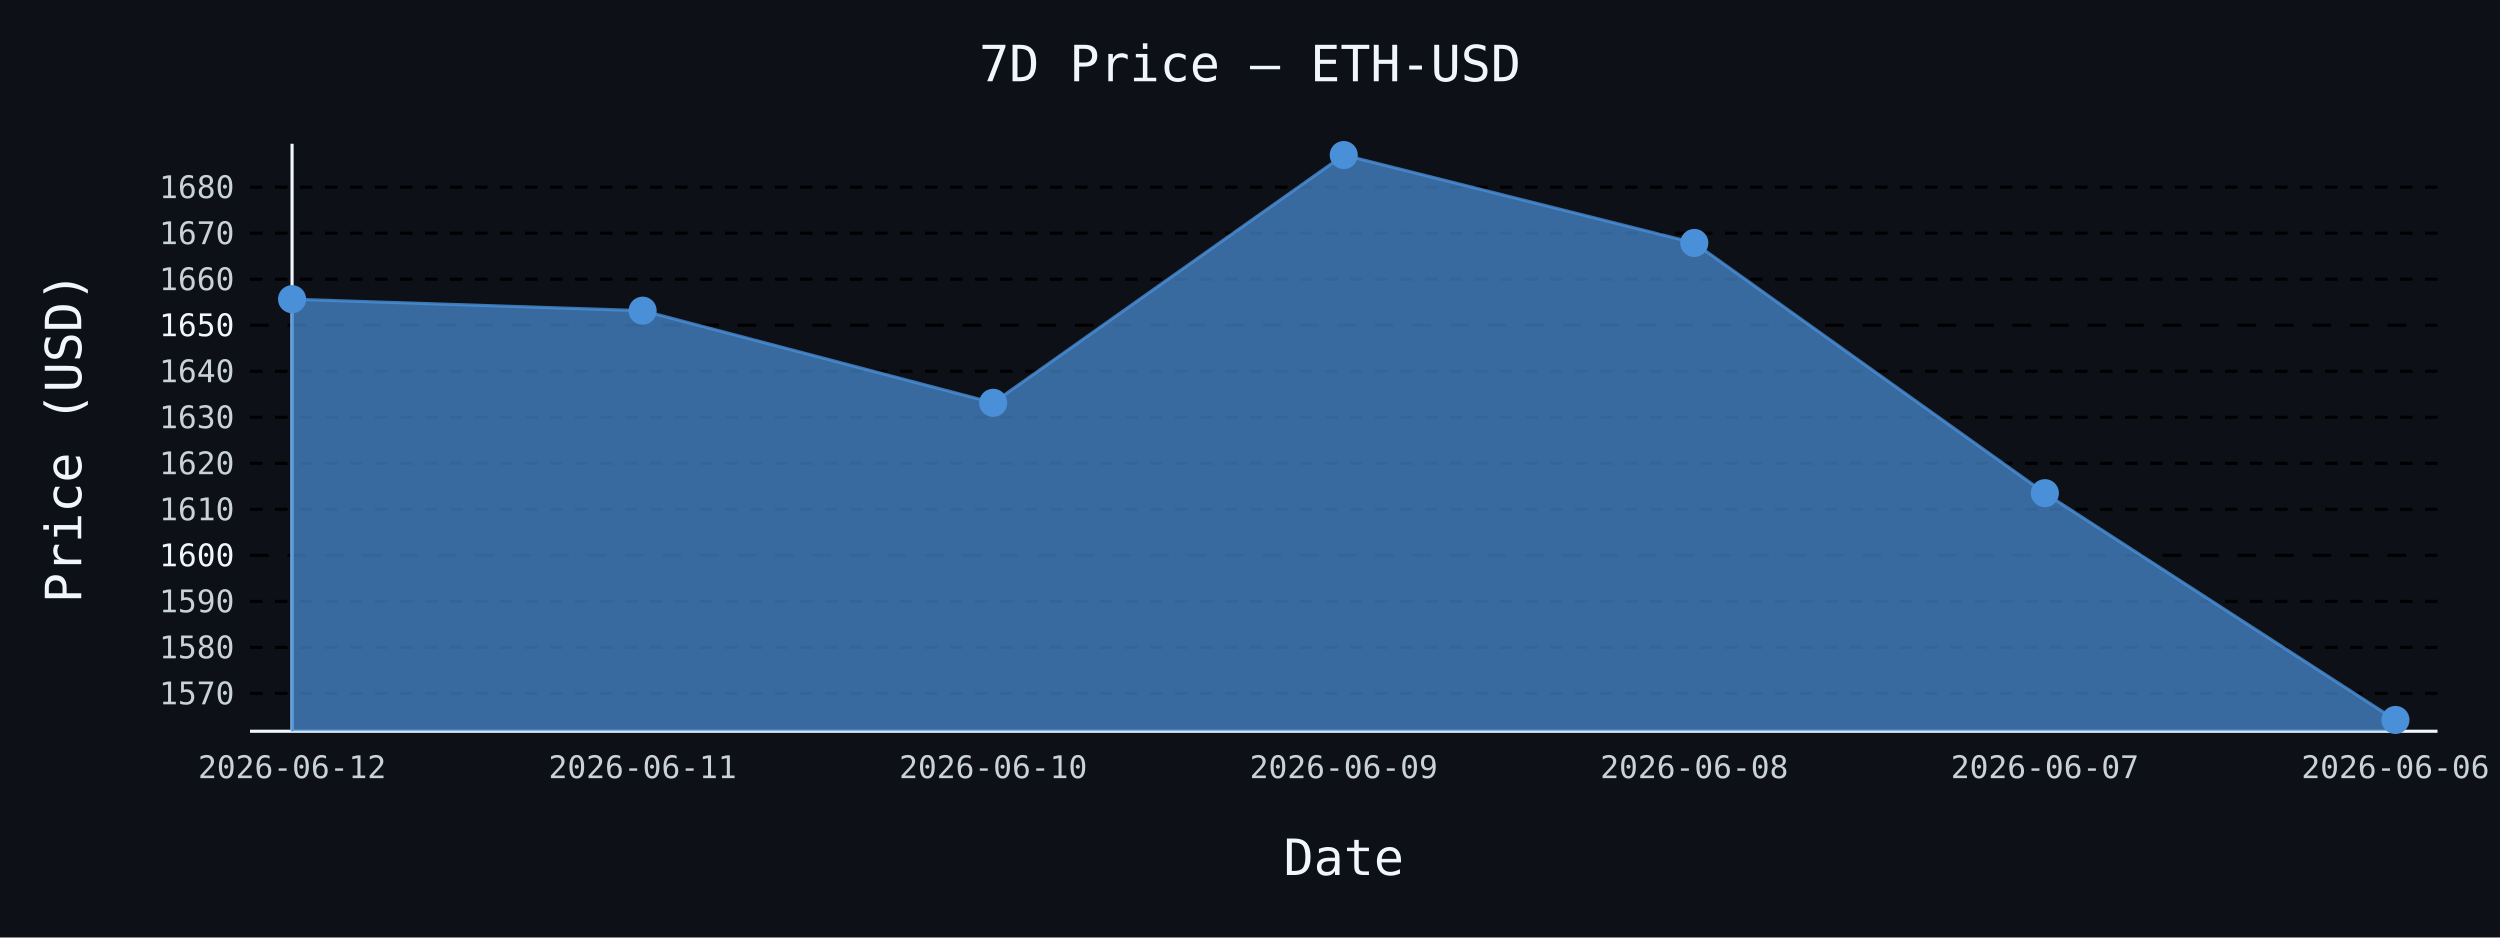
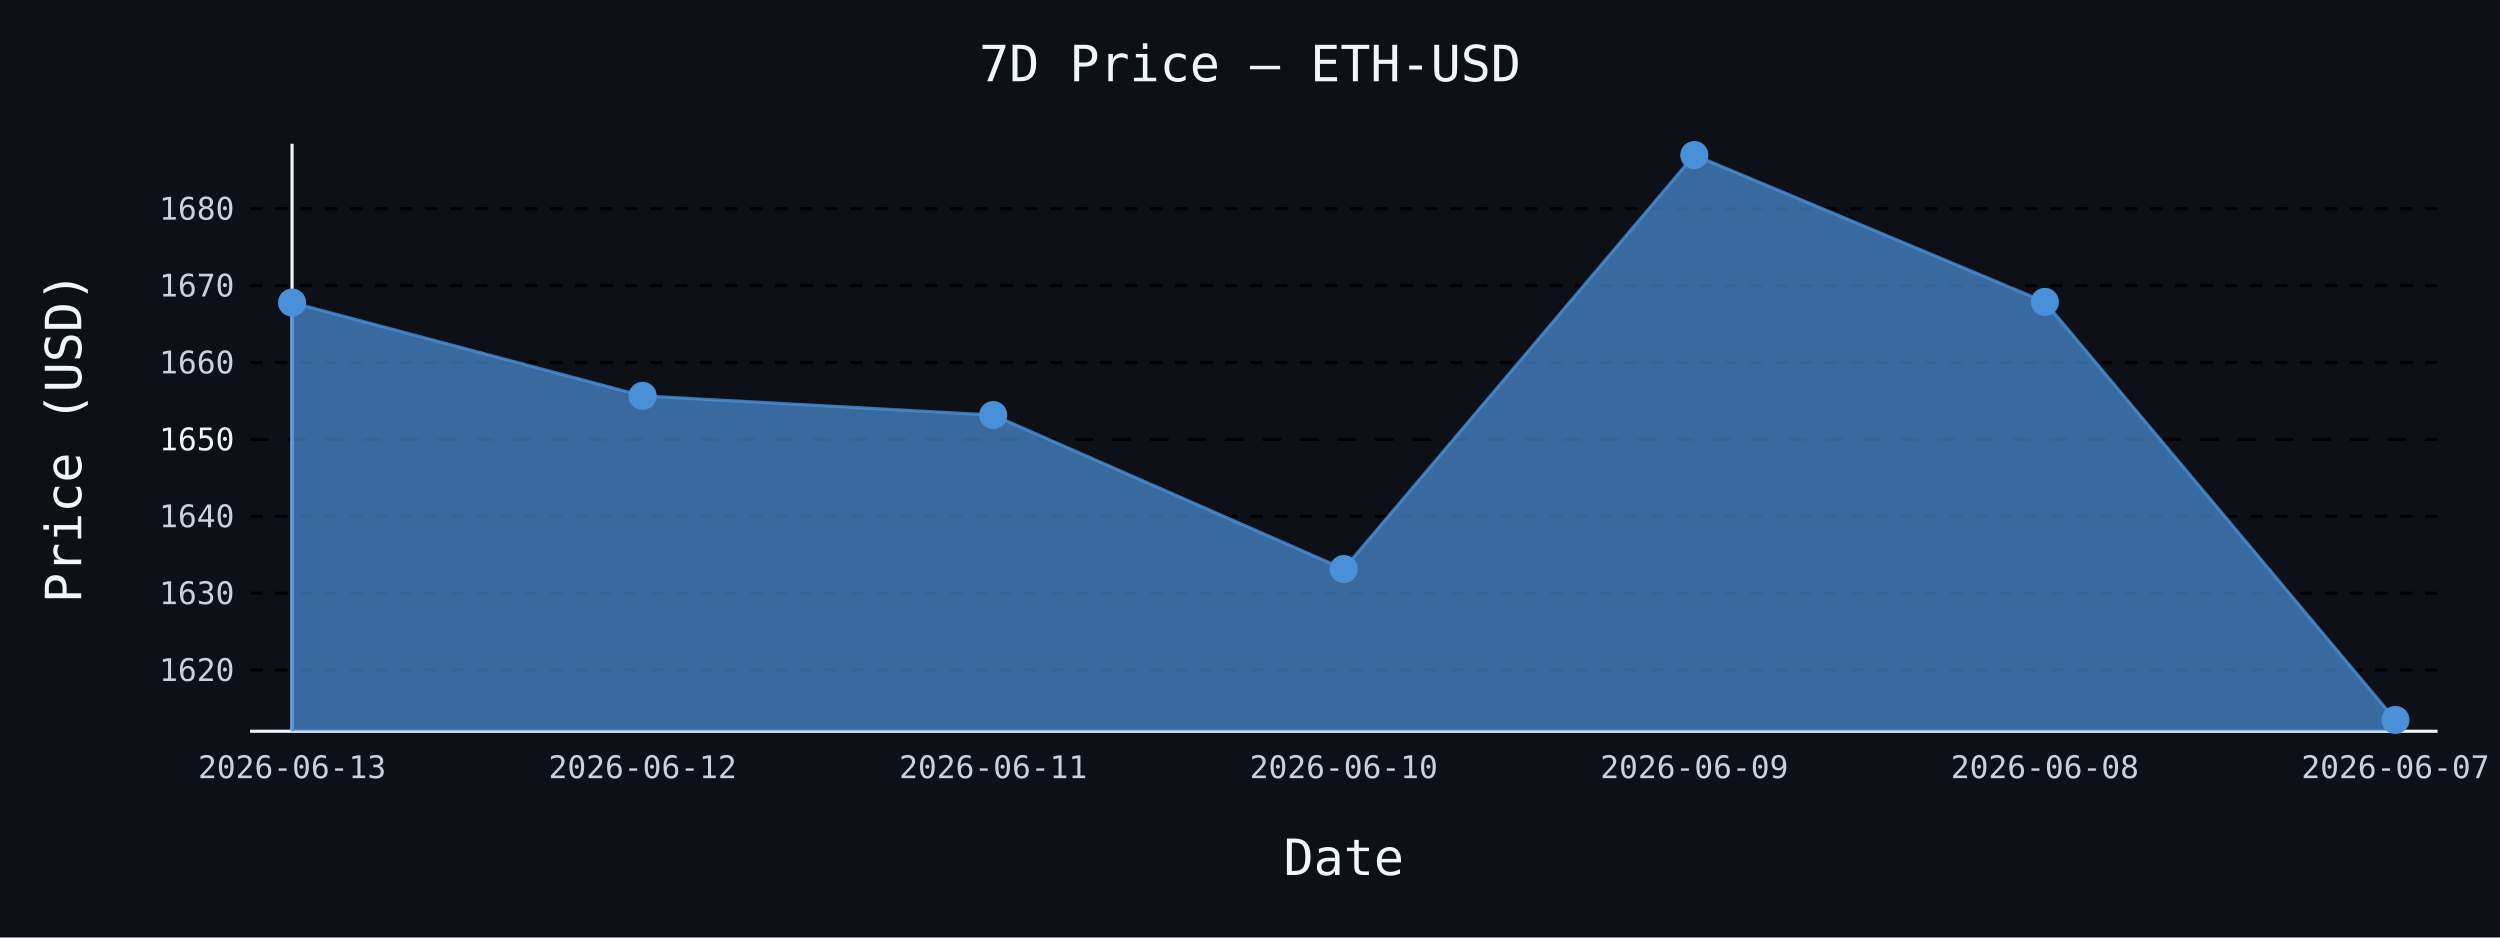
- <svg xmlns="http://www.w3.org/2000/svg" id="chart-3ad6af2d-efb6-4e6f-84c9-22f1a494f8d2" class="pygal-chart" viewBox="0 0 800 300">
+ <svg xmlns="http://www.w3.org/2000/svg" id="chart-d756dbfc-801f-4edd-a331-8b53252de37f" class="pygal-chart" viewBox="0 0 800 300">
  <defs>
-     <style type="text/css">#chart-3ad6af2d-efb6-4e6f-84c9-22f1a494f8d2{-webkit-user-select:none;-webkit-font-smoothing:antialiased;font-family:monospace}#chart-3ad6af2d-efb6-4e6f-84c9-22f1a494f8d2 .title{font-family:monospace;font-size:16px}#chart-3ad6af2d-efb6-4e6f-84c9-22f1a494f8d2 .legends .legend text{font-family:monospace;font-size:14px}#chart-3ad6af2d-efb6-4e6f-84c9-22f1a494f8d2 .axis text{font-family:monospace;font-size:10px}#chart-3ad6af2d-efb6-4e6f-84c9-22f1a494f8d2 .axis text.major{font-family:monospace;font-size:10px}#chart-3ad6af2d-efb6-4e6f-84c9-22f1a494f8d2 .text-overlay text.value{font-family:monospace;font-size:16px}#chart-3ad6af2d-efb6-4e6f-84c9-22f1a494f8d2 .text-overlay text.label{font-family:monospace;font-size:10px}#chart-3ad6af2d-efb6-4e6f-84c9-22f1a494f8d2 .tooltip{font-family:monospace;font-size:14px}#chart-3ad6af2d-efb6-4e6f-84c9-22f1a494f8d2 text.no_data{font-family:monospace;font-size:64px}
- #chart-3ad6af2d-efb6-4e6f-84c9-22f1a494f8d2{background-color:#0d1117}#chart-3ad6af2d-efb6-4e6f-84c9-22f1a494f8d2 path,#chart-3ad6af2d-efb6-4e6f-84c9-22f1a494f8d2 line,#chart-3ad6af2d-efb6-4e6f-84c9-22f1a494f8d2 rect,#chart-3ad6af2d-efb6-4e6f-84c9-22f1a494f8d2 circle{-webkit-transition:150ms;-moz-transition:150ms;transition:150ms}#chart-3ad6af2d-efb6-4e6f-84c9-22f1a494f8d2 .graph &gt; .background{fill:#0d1117}#chart-3ad6af2d-efb6-4e6f-84c9-22f1a494f8d2 .plot &gt; .background{fill:#0d1117}#chart-3ad6af2d-efb6-4e6f-84c9-22f1a494f8d2 .graph{fill:#c9d1d9}#chart-3ad6af2d-efb6-4e6f-84c9-22f1a494f8d2 text.no_data{fill:#f0f6fc}#chart-3ad6af2d-efb6-4e6f-84c9-22f1a494f8d2 .title{fill:#f0f6fc}#chart-3ad6af2d-efb6-4e6f-84c9-22f1a494f8d2 .legends .legend text{fill:#c9d1d9}#chart-3ad6af2d-efb6-4e6f-84c9-22f1a494f8d2 .legends .legend:hover text{fill:#f0f6fc}#chart-3ad6af2d-efb6-4e6f-84c9-22f1a494f8d2 .axis .line{stroke:#f0f6fc}#chart-3ad6af2d-efb6-4e6f-84c9-22f1a494f8d2 .axis .guide.line{stroke:#8b949e}#chart-3ad6af2d-efb6-4e6f-84c9-22f1a494f8d2 .axis .major.line{stroke:#c9d1d9}#chart-3ad6af2d-efb6-4e6f-84c9-22f1a494f8d2 .axis text.major{fill:#f0f6fc}#chart-3ad6af2d-efb6-4e6f-84c9-22f1a494f8d2 .axis.y .guides:hover .guide.line,#chart-3ad6af2d-efb6-4e6f-84c9-22f1a494f8d2 .line-graph .axis.x .guides:hover .guide.line,#chart-3ad6af2d-efb6-4e6f-84c9-22f1a494f8d2 .stackedline-graph .axis.x .guides:hover .guide.line,#chart-3ad6af2d-efb6-4e6f-84c9-22f1a494f8d2 .xy-graph .axis.x .guides:hover .guide.line{stroke:#f0f6fc}#chart-3ad6af2d-efb6-4e6f-84c9-22f1a494f8d2 .axis .guides:hover text{fill:#f0f6fc}#chart-3ad6af2d-efb6-4e6f-84c9-22f1a494f8d2 .reactive{fill-opacity:.7;stroke-opacity:.8;stroke-width:1}#chart-3ad6af2d-efb6-4e6f-84c9-22f1a494f8d2 .ci{stroke:#c9d1d9}#chart-3ad6af2d-efb6-4e6f-84c9-22f1a494f8d2 .reactive.active,#chart-3ad6af2d-efb6-4e6f-84c9-22f1a494f8d2 .active .reactive{fill-opacity:.8;stroke-opacity:.9;stroke-width:4}#chart-3ad6af2d-efb6-4e6f-84c9-22f1a494f8d2 .ci .reactive.active{stroke-width:1.5}#chart-3ad6af2d-efb6-4e6f-84c9-22f1a494f8d2 .series text{fill:#f0f6fc}#chart-3ad6af2d-efb6-4e6f-84c9-22f1a494f8d2 .tooltip rect{fill:#0d1117;stroke:#f0f6fc;-webkit-transition:opacity 150ms;-moz-transition:opacity 150ms;transition:opacity 150ms}#chart-3ad6af2d-efb6-4e6f-84c9-22f1a494f8d2 .tooltip .label{fill:#c9d1d9}#chart-3ad6af2d-efb6-4e6f-84c9-22f1a494f8d2 .tooltip .label{fill:#c9d1d9}#chart-3ad6af2d-efb6-4e6f-84c9-22f1a494f8d2 .tooltip .legend{font-size:.8em;fill:#8b949e}#chart-3ad6af2d-efb6-4e6f-84c9-22f1a494f8d2 .tooltip .x_label{font-size:.6em;fill:#f0f6fc}#chart-3ad6af2d-efb6-4e6f-84c9-22f1a494f8d2 .tooltip .xlink{font-size:.5em;text-decoration:underline}#chart-3ad6af2d-efb6-4e6f-84c9-22f1a494f8d2 .tooltip .value{font-size:1.5em}#chart-3ad6af2d-efb6-4e6f-84c9-22f1a494f8d2 .bound{font-size:.5em}#chart-3ad6af2d-efb6-4e6f-84c9-22f1a494f8d2 .max-value{font-size:.75em;fill:#8b949e}#chart-3ad6af2d-efb6-4e6f-84c9-22f1a494f8d2 .map-element{fill:#0d1117;stroke:#8b949e !important}#chart-3ad6af2d-efb6-4e6f-84c9-22f1a494f8d2 .map-element .reactive{fill-opacity:inherit;stroke-opacity:inherit}#chart-3ad6af2d-efb6-4e6f-84c9-22f1a494f8d2 .color-0,#chart-3ad6af2d-efb6-4e6f-84c9-22f1a494f8d2 .color-0 a:visited{stroke:#4a90d9;fill:#4a90d9}#chart-3ad6af2d-efb6-4e6f-84c9-22f1a494f8d2 .text-overlay .color-0 text{fill:black}
- #chart-3ad6af2d-efb6-4e6f-84c9-22f1a494f8d2 text.no_data{text-anchor:middle}#chart-3ad6af2d-efb6-4e6f-84c9-22f1a494f8d2 .guide.line{fill:none}#chart-3ad6af2d-efb6-4e6f-84c9-22f1a494f8d2 .centered{text-anchor:middle}#chart-3ad6af2d-efb6-4e6f-84c9-22f1a494f8d2 .title{text-anchor:middle}#chart-3ad6af2d-efb6-4e6f-84c9-22f1a494f8d2 .legends .legend text{fill-opacity:1}#chart-3ad6af2d-efb6-4e6f-84c9-22f1a494f8d2 .axis.x text{text-anchor:middle}#chart-3ad6af2d-efb6-4e6f-84c9-22f1a494f8d2 .axis.x:not(.web) text[transform]{text-anchor:start}#chart-3ad6af2d-efb6-4e6f-84c9-22f1a494f8d2 .axis.x:not(.web) text[transform].backwards{text-anchor:end}#chart-3ad6af2d-efb6-4e6f-84c9-22f1a494f8d2 .axis.y text{text-anchor:end}#chart-3ad6af2d-efb6-4e6f-84c9-22f1a494f8d2 .axis.y text[transform].backwards{text-anchor:start}#chart-3ad6af2d-efb6-4e6f-84c9-22f1a494f8d2 .axis.y2 text{text-anchor:start}#chart-3ad6af2d-efb6-4e6f-84c9-22f1a494f8d2 .axis.y2 text[transform].backwards{text-anchor:end}#chart-3ad6af2d-efb6-4e6f-84c9-22f1a494f8d2 .axis .guide.line{stroke-dasharray:4,4;stroke:black}#chart-3ad6af2d-efb6-4e6f-84c9-22f1a494f8d2 .axis .major.guide.line{stroke-dasharray:6,6;stroke:black}#chart-3ad6af2d-efb6-4e6f-84c9-22f1a494f8d2 .horizontal .axis.y .guide.line,#chart-3ad6af2d-efb6-4e6f-84c9-22f1a494f8d2 .horizontal .axis.y2 .guide.line,#chart-3ad6af2d-efb6-4e6f-84c9-22f1a494f8d2 .vertical .axis.x .guide.line{opacity:0}#chart-3ad6af2d-efb6-4e6f-84c9-22f1a494f8d2 .horizontal .axis.always_show .guide.line,#chart-3ad6af2d-efb6-4e6f-84c9-22f1a494f8d2 .vertical .axis.always_show .guide.line{opacity:1 !important}#chart-3ad6af2d-efb6-4e6f-84c9-22f1a494f8d2 .axis.y .guides:hover .guide.line,#chart-3ad6af2d-efb6-4e6f-84c9-22f1a494f8d2 .axis.y2 .guides:hover .guide.line,#chart-3ad6af2d-efb6-4e6f-84c9-22f1a494f8d2 .axis.x .guides:hover .guide.line{opacity:1}#chart-3ad6af2d-efb6-4e6f-84c9-22f1a494f8d2 .axis .guides:hover text{opacity:1}#chart-3ad6af2d-efb6-4e6f-84c9-22f1a494f8d2 .nofill{fill:none}#chart-3ad6af2d-efb6-4e6f-84c9-22f1a494f8d2 .subtle-fill{fill-opacity:.2}#chart-3ad6af2d-efb6-4e6f-84c9-22f1a494f8d2 .dot{stroke-width:1px;fill-opacity:1;stroke-opacity:1}#chart-3ad6af2d-efb6-4e6f-84c9-22f1a494f8d2 .dot.active{stroke-width:5px}#chart-3ad6af2d-efb6-4e6f-84c9-22f1a494f8d2 .dot.negative{fill:transparent}#chart-3ad6af2d-efb6-4e6f-84c9-22f1a494f8d2 text,#chart-3ad6af2d-efb6-4e6f-84c9-22f1a494f8d2 tspan{stroke:none !important}#chart-3ad6af2d-efb6-4e6f-84c9-22f1a494f8d2 .series text.active{opacity:1}#chart-3ad6af2d-efb6-4e6f-84c9-22f1a494f8d2 .tooltip rect{fill-opacity:.95;stroke-width:.5}#chart-3ad6af2d-efb6-4e6f-84c9-22f1a494f8d2 .tooltip text{fill-opacity:1}#chart-3ad6af2d-efb6-4e6f-84c9-22f1a494f8d2 .showable{visibility:hidden}#chart-3ad6af2d-efb6-4e6f-84c9-22f1a494f8d2 .showable.shown{visibility:visible}#chart-3ad6af2d-efb6-4e6f-84c9-22f1a494f8d2 .gauge-background{fill:rgba(229,229,229,1);stroke:none}#chart-3ad6af2d-efb6-4e6f-84c9-22f1a494f8d2 .bg-lines{stroke:#0d1117;stroke-width:2px}</style>
+     <style type="text/css">#chart-d756dbfc-801f-4edd-a331-8b53252de37f{-webkit-user-select:none;-webkit-font-smoothing:antialiased;font-family:monospace}#chart-d756dbfc-801f-4edd-a331-8b53252de37f .title{font-family:monospace;font-size:16px}#chart-d756dbfc-801f-4edd-a331-8b53252de37f .legends .legend text{font-family:monospace;font-size:14px}#chart-d756dbfc-801f-4edd-a331-8b53252de37f .axis text{font-family:monospace;font-size:10px}#chart-d756dbfc-801f-4edd-a331-8b53252de37f .axis text.major{font-family:monospace;font-size:10px}#chart-d756dbfc-801f-4edd-a331-8b53252de37f .text-overlay text.value{font-family:monospace;font-size:16px}#chart-d756dbfc-801f-4edd-a331-8b53252de37f .text-overlay text.label{font-family:monospace;font-size:10px}#chart-d756dbfc-801f-4edd-a331-8b53252de37f .tooltip{font-family:monospace;font-size:14px}#chart-d756dbfc-801f-4edd-a331-8b53252de37f text.no_data{font-family:monospace;font-size:64px}
+ #chart-d756dbfc-801f-4edd-a331-8b53252de37f{background-color:#0d1117}#chart-d756dbfc-801f-4edd-a331-8b53252de37f path,#chart-d756dbfc-801f-4edd-a331-8b53252de37f line,#chart-d756dbfc-801f-4edd-a331-8b53252de37f rect,#chart-d756dbfc-801f-4edd-a331-8b53252de37f circle{-webkit-transition:150ms;-moz-transition:150ms;transition:150ms}#chart-d756dbfc-801f-4edd-a331-8b53252de37f .graph &gt; .background{fill:#0d1117}#chart-d756dbfc-801f-4edd-a331-8b53252de37f .plot &gt; .background{fill:#0d1117}#chart-d756dbfc-801f-4edd-a331-8b53252de37f .graph{fill:#c9d1d9}#chart-d756dbfc-801f-4edd-a331-8b53252de37f text.no_data{fill:#f0f6fc}#chart-d756dbfc-801f-4edd-a331-8b53252de37f .title{fill:#f0f6fc}#chart-d756dbfc-801f-4edd-a331-8b53252de37f .legends .legend text{fill:#c9d1d9}#chart-d756dbfc-801f-4edd-a331-8b53252de37f .legends .legend:hover text{fill:#f0f6fc}#chart-d756dbfc-801f-4edd-a331-8b53252de37f .axis .line{stroke:#f0f6fc}#chart-d756dbfc-801f-4edd-a331-8b53252de37f .axis .guide.line{stroke:#8b949e}#chart-d756dbfc-801f-4edd-a331-8b53252de37f .axis .major.line{stroke:#c9d1d9}#chart-d756dbfc-801f-4edd-a331-8b53252de37f .axis text.major{fill:#f0f6fc}#chart-d756dbfc-801f-4edd-a331-8b53252de37f .axis.y .guides:hover .guide.line,#chart-d756dbfc-801f-4edd-a331-8b53252de37f .line-graph .axis.x .guides:hover .guide.line,#chart-d756dbfc-801f-4edd-a331-8b53252de37f .stackedline-graph .axis.x .guides:hover .guide.line,#chart-d756dbfc-801f-4edd-a331-8b53252de37f .xy-graph .axis.x .guides:hover .guide.line{stroke:#f0f6fc}#chart-d756dbfc-801f-4edd-a331-8b53252de37f .axis .guides:hover text{fill:#f0f6fc}#chart-d756dbfc-801f-4edd-a331-8b53252de37f .reactive{fill-opacity:.7;stroke-opacity:.8;stroke-width:1}#chart-d756dbfc-801f-4edd-a331-8b53252de37f .ci{stroke:#c9d1d9}#chart-d756dbfc-801f-4edd-a331-8b53252de37f .reactive.active,#chart-d756dbfc-801f-4edd-a331-8b53252de37f .active .reactive{fill-opacity:.8;stroke-opacity:.9;stroke-width:4}#chart-d756dbfc-801f-4edd-a331-8b53252de37f .ci .reactive.active{stroke-width:1.5}#chart-d756dbfc-801f-4edd-a331-8b53252de37f .series text{fill:#f0f6fc}#chart-d756dbfc-801f-4edd-a331-8b53252de37f .tooltip rect{fill:#0d1117;stroke:#f0f6fc;-webkit-transition:opacity 150ms;-moz-transition:opacity 150ms;transition:opacity 150ms}#chart-d756dbfc-801f-4edd-a331-8b53252de37f .tooltip .label{fill:#c9d1d9}#chart-d756dbfc-801f-4edd-a331-8b53252de37f .tooltip .label{fill:#c9d1d9}#chart-d756dbfc-801f-4edd-a331-8b53252de37f .tooltip .legend{font-size:.8em;fill:#8b949e}#chart-d756dbfc-801f-4edd-a331-8b53252de37f .tooltip .x_label{font-size:.6em;fill:#f0f6fc}#chart-d756dbfc-801f-4edd-a331-8b53252de37f .tooltip .xlink{font-size:.5em;text-decoration:underline}#chart-d756dbfc-801f-4edd-a331-8b53252de37f .tooltip .value{font-size:1.5em}#chart-d756dbfc-801f-4edd-a331-8b53252de37f .bound{font-size:.5em}#chart-d756dbfc-801f-4edd-a331-8b53252de37f .max-value{font-size:.75em;fill:#8b949e}#chart-d756dbfc-801f-4edd-a331-8b53252de37f .map-element{fill:#0d1117;stroke:#8b949e !important}#chart-d756dbfc-801f-4edd-a331-8b53252de37f .map-element .reactive{fill-opacity:inherit;stroke-opacity:inherit}#chart-d756dbfc-801f-4edd-a331-8b53252de37f .color-0,#chart-d756dbfc-801f-4edd-a331-8b53252de37f .color-0 a:visited{stroke:#4a90d9;fill:#4a90d9}#chart-d756dbfc-801f-4edd-a331-8b53252de37f .text-overlay .color-0 text{fill:black}
+ #chart-d756dbfc-801f-4edd-a331-8b53252de37f text.no_data{text-anchor:middle}#chart-d756dbfc-801f-4edd-a331-8b53252de37f .guide.line{fill:none}#chart-d756dbfc-801f-4edd-a331-8b53252de37f .centered{text-anchor:middle}#chart-d756dbfc-801f-4edd-a331-8b53252de37f .title{text-anchor:middle}#chart-d756dbfc-801f-4edd-a331-8b53252de37f .legends .legend text{fill-opacity:1}#chart-d756dbfc-801f-4edd-a331-8b53252de37f .axis.x text{text-anchor:middle}#chart-d756dbfc-801f-4edd-a331-8b53252de37f .axis.x:not(.web) text[transform]{text-anchor:start}#chart-d756dbfc-801f-4edd-a331-8b53252de37f .axis.x:not(.web) text[transform].backwards{text-anchor:end}#chart-d756dbfc-801f-4edd-a331-8b53252de37f .axis.y text{text-anchor:end}#chart-d756dbfc-801f-4edd-a331-8b53252de37f .axis.y text[transform].backwards{text-anchor:start}#chart-d756dbfc-801f-4edd-a331-8b53252de37f .axis.y2 text{text-anchor:start}#chart-d756dbfc-801f-4edd-a331-8b53252de37f .axis.y2 text[transform].backwards{text-anchor:end}#chart-d756dbfc-801f-4edd-a331-8b53252de37f .axis .guide.line{stroke-dasharray:4,4;stroke:black}#chart-d756dbfc-801f-4edd-a331-8b53252de37f .axis .major.guide.line{stroke-dasharray:6,6;stroke:black}#chart-d756dbfc-801f-4edd-a331-8b53252de37f .horizontal .axis.y .guide.line,#chart-d756dbfc-801f-4edd-a331-8b53252de37f .horizontal .axis.y2 .guide.line,#chart-d756dbfc-801f-4edd-a331-8b53252de37f .vertical .axis.x .guide.line{opacity:0}#chart-d756dbfc-801f-4edd-a331-8b53252de37f .horizontal .axis.always_show .guide.line,#chart-d756dbfc-801f-4edd-a331-8b53252de37f .vertical .axis.always_show .guide.line{opacity:1 !important}#chart-d756dbfc-801f-4edd-a331-8b53252de37f .axis.y .guides:hover .guide.line,#chart-d756dbfc-801f-4edd-a331-8b53252de37f .axis.y2 .guides:hover .guide.line,#chart-d756dbfc-801f-4edd-a331-8b53252de37f .axis.x .guides:hover .guide.line{opacity:1}#chart-d756dbfc-801f-4edd-a331-8b53252de37f .axis .guides:hover text{opacity:1}#chart-d756dbfc-801f-4edd-a331-8b53252de37f .nofill{fill:none}#chart-d756dbfc-801f-4edd-a331-8b53252de37f .subtle-fill{fill-opacity:.2}#chart-d756dbfc-801f-4edd-a331-8b53252de37f .dot{stroke-width:1px;fill-opacity:1;stroke-opacity:1}#chart-d756dbfc-801f-4edd-a331-8b53252de37f .dot.active{stroke-width:5px}#chart-d756dbfc-801f-4edd-a331-8b53252de37f .dot.negative{fill:transparent}#chart-d756dbfc-801f-4edd-a331-8b53252de37f text,#chart-d756dbfc-801f-4edd-a331-8b53252de37f tspan{stroke:none !important}#chart-d756dbfc-801f-4edd-a331-8b53252de37f .series text.active{opacity:1}#chart-d756dbfc-801f-4edd-a331-8b53252de37f .tooltip rect{fill-opacity:.95;stroke-width:.5}#chart-d756dbfc-801f-4edd-a331-8b53252de37f .tooltip text{fill-opacity:1}#chart-d756dbfc-801f-4edd-a331-8b53252de37f .showable{visibility:hidden}#chart-d756dbfc-801f-4edd-a331-8b53252de37f .showable.shown{visibility:visible}#chart-d756dbfc-801f-4edd-a331-8b53252de37f .gauge-background{fill:rgba(229,229,229,1);stroke:none}#chart-d756dbfc-801f-4edd-a331-8b53252de37f .bg-lines{stroke:#0d1117;stroke-width:2px}</style>
  </defs>
  <g class="graph line-graph vertical">
    <rect x="0" y="0" width="800" height="300" class="background" />
    <g transform="translate(80, 46)" class="plot">
      <rect x="0" y="0" width="700.0" height="188" class="background" />
      <g class="axis y always_show">
        <path d="M0 188 h700" class="line" />
        <g class="guides">
-           <path d="M0 175.887 h700" class="guide line" />
-           <text x="-5" y="179.387" class="">1570</text>
+           <path d="M0 168.416 h700" class="guide line" />
+           <text x="-5" y="171.916" class="">1620</text>
        </g>
        <g class="guides">
-           <path d="M0 161.161 h700" class="guide line" />
-           <text x="-5" y="164.661" class="">1580</text>
+           <path d="M0 143.812 h700" class="guide line" />
+           <text x="-5" y="147.312" class="">1630</text>
        </g>
        <g class="guides">
-           <path d="M0 146.434 h700" class="guide line" />
-           <text x="-5" y="149.934" class="">1590</text>
+           <path d="M0 119.207 h700" class="guide line" />
+           <text x="-5" y="122.707" class="">1640</text>
        </g>
        <g class="guides">
-           <path d="M0 131.708 h700" class="major guide line" />
-           <text x="-5" y="135.208" class="major">1600</text>
+           <path d="M0 94.603 h700" class="major guide line" />
+           <text x="-5" y="98.103" class="major">1650</text>
        </g>
        <g class="guides">
-           <path d="M0 116.981 h700" class="guide line" />
-           <text x="-5" y="120.481" class="">1610</text>
+           <path d="M0 69.998 h700" class="guide line" />
+           <text x="-5" y="73.498" class="">1660</text>
        </g>
        <g class="guides">
-           <path d="M0 102.254 h700" class="guide line" />
-           <text x="-5" y="105.754" class="">1620</text>
+           <path d="M0 45.394 h700" class="guide line" />
+           <text x="-5" y="48.894" class="">1670</text>
        </g>
        <g class="guides">
-           <path d="M0 87.528 h700" class="guide line" />
-           <text x="-5" y="91.028" class="">1630</text>
-         </g>
-         <g class="guides">
-           <path d="M0 72.801 h700" class="guide line" />
-           <text x="-5" y="76.301" class="">1640</text>
-         </g>
-         <g class="guides">
-           <path d="M0 58.074 h700" class="major guide line" />
-           <text x="-5" y="61.574" class="major">1650</text>
-         </g>
-         <g class="guides">
-           <path d="M0 43.348 h700" class="guide line" />
-           <text x="-5" y="46.848" class="">1660</text>
-         </g>
-         <g class="guides">
-           <path d="M0 28.621 h700" class="guide line" />
-           <text x="-5" y="32.121" class="">1670</text>
-         </g>
-         <g class="guides">
-           <path d="M0 13.895 h700" class="guide line" />
-           <text x="-5" y="17.395" class="">1680</text>
+           <path d="M0 20.789 h700" class="guide line" />
+           <text x="-5" y="24.289" class="">1680</text>
        </g>
      </g>
      <g class="axis x">
        <g class="guides">
          <path d="M13.462 0 v188" class="line" />
-           <text x="13.462" y="203.0" class="">2026-06-12</text>
+           <text x="13.462" y="203.0" class="">2026-06-13</text>
        </g>
        <g class="guides">
          <path d="M125.641 0 v188" class="guide line" />
-           <text x="125.641" y="203.0" class="">2026-06-11</text>
+           <text x="125.641" y="203.0" class="">2026-06-12</text>
        </g>
        <g class="guides">
          <path d="M237.821 0 v188" class="guide line" />
-           <text x="237.821" y="203.0" class="">2026-06-10</text>
+           <text x="237.821" y="203.0" class="">2026-06-11</text>
        </g>
        <g class="guides">
          <path d="M350 0 v188" class="guide line" />
-           <text x="350.0" y="203.0" class="">2026-06-09</text>
+           <text x="350.0" y="203.0" class="">2026-06-10</text>
        </g>
        <g class="guides">
          <path d="M462.179 0 v188" class="guide line" />
-           <text x="462.179" y="203.0" class="">2026-06-08</text>
+           <text x="462.179" y="203.0" class="">2026-06-09</text>
        </g>
        <g class="guides">
          <path d="M574.359 0 v188" class="guide line" />
-           <text x="574.359" y="203.0" class="">2026-06-07</text>
+           <text x="574.359" y="203.0" class="">2026-06-08</text>
        </g>
        <g class="guides">
          <path d="M686.538 0 v188" class="guide line" />
-           <text x="686.538" y="203.0" class="">2026-06-06</text>
+           <text x="686.538" y="203.0" class="">2026-06-07</text>
        </g>
      </g>
      <g class="series serie-0 color-0">
-         <path d="M13.462 188 L13.462 49.739 125.641 53.421 237.821 82.903 350 3.615 462.179 31.743 574.359 111.812 686.538 184.385 686.538 188" class="line reactive" />
+         <path d="M13.462 188 L13.462 50.831 125.641 80.677 237.821 86.828 350 136.086 462.179 3.615 574.359 50.61 686.538 184.385 686.538 188" class="line reactive" />
      </g>
    </g>
    <g class="titles">
      <text x="400.0" y="26" class="title plot_title">7D Price — ETH-USD</text>
      <text x="430.0" y="280" class="title">Date</text>
      <text x="0" y="166.0" class="title" transform="rotate(-90 0 140)">Price (USD)</text>
    </g>
    <g transform="translate(80, 46)" class="plot overlay">
      <g class="series serie-0 color-0">
        <g class="dots">
-           <circle cx="13.462" cy="49.739" r="4" class="dot reactive tooltip-trigger" />
+           <circle cx="13.462" cy="50.831" r="4" class="dot reactive tooltip-trigger" />
        </g>
        <g class="dots">
-           <circle cx="125.641" cy="53.421" r="4" class="dot reactive tooltip-trigger" />
+           <circle cx="125.641" cy="80.677" r="4" class="dot reactive tooltip-trigger" />
        </g>
        <g class="dots">
-           <circle cx="237.821" cy="82.903" r="4" class="dot reactive tooltip-trigger" />
+           <circle cx="237.821" cy="86.828" r="4" class="dot reactive tooltip-trigger" />
        </g>
        <g class="dots">
-           <circle cx="350.0" cy="3.615" r="4" class="dot reactive tooltip-trigger" />
+           <circle cx="350.0" cy="136.086" r="4" class="dot reactive tooltip-trigger" />
        </g>
        <g class="dots">
-           <circle cx="462.179" cy="31.743" r="4" class="dot reactive tooltip-trigger" />
+           <circle cx="462.179" cy="3.615" r="4" class="dot reactive tooltip-trigger" />
        </g>
        <g class="dots">
-           <circle cx="574.359" cy="111.812" r="4" class="dot reactive tooltip-trigger" />
+           <circle cx="574.359" cy="50.61" r="4" class="dot reactive tooltip-trigger" />
        </g>
        <g class="dots">
          <circle cx="686.538" cy="184.385" r="4" class="dot reactive tooltip-trigger" />
        </g>
      </g>
    </g>
    <g transform="translate(80, 46)" class="plot text-overlay">
      <g class="series serie-0 color-0" />
    </g>
    <g transform="translate(80, 46)" class="plot tooltip-overlay">
      <g transform="translate(0 0)" style="opacity: 0" class="tooltip">
        <rect rx="0" ry="0" width="0" height="0" class="tooltip-box" />
        <g class="text" />
      </g>
    </g>
  </g>
</svg>
